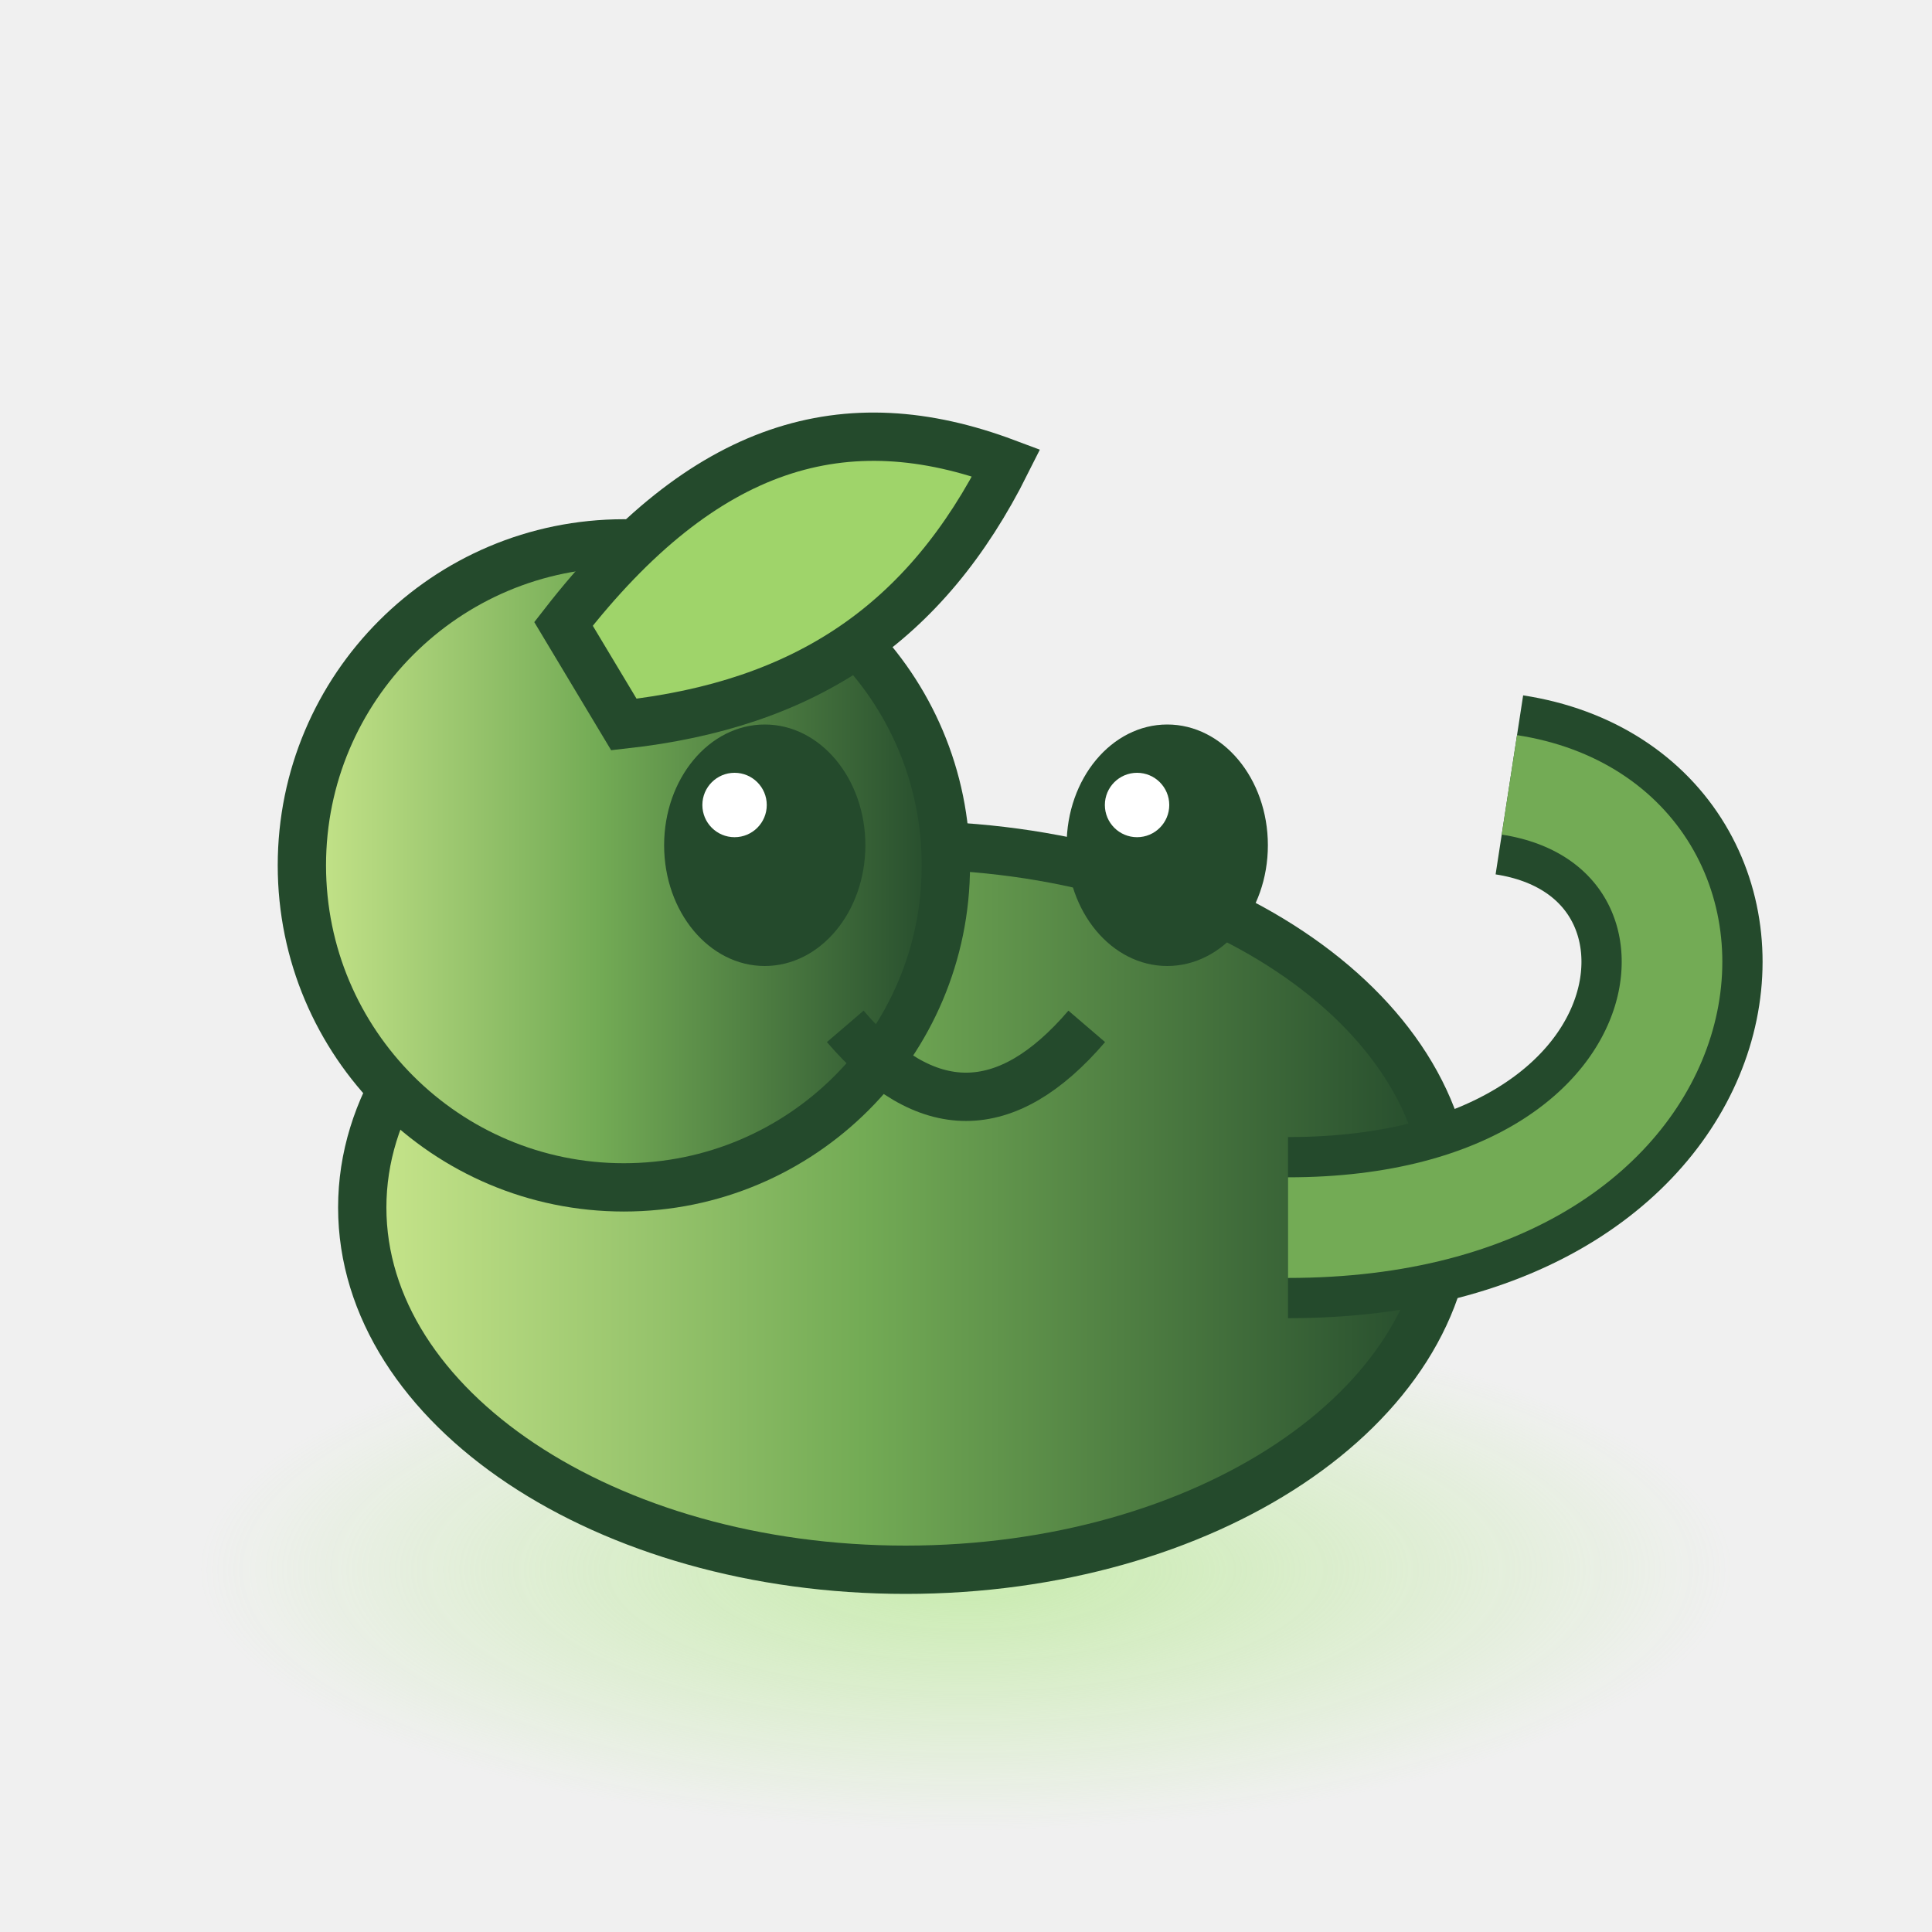
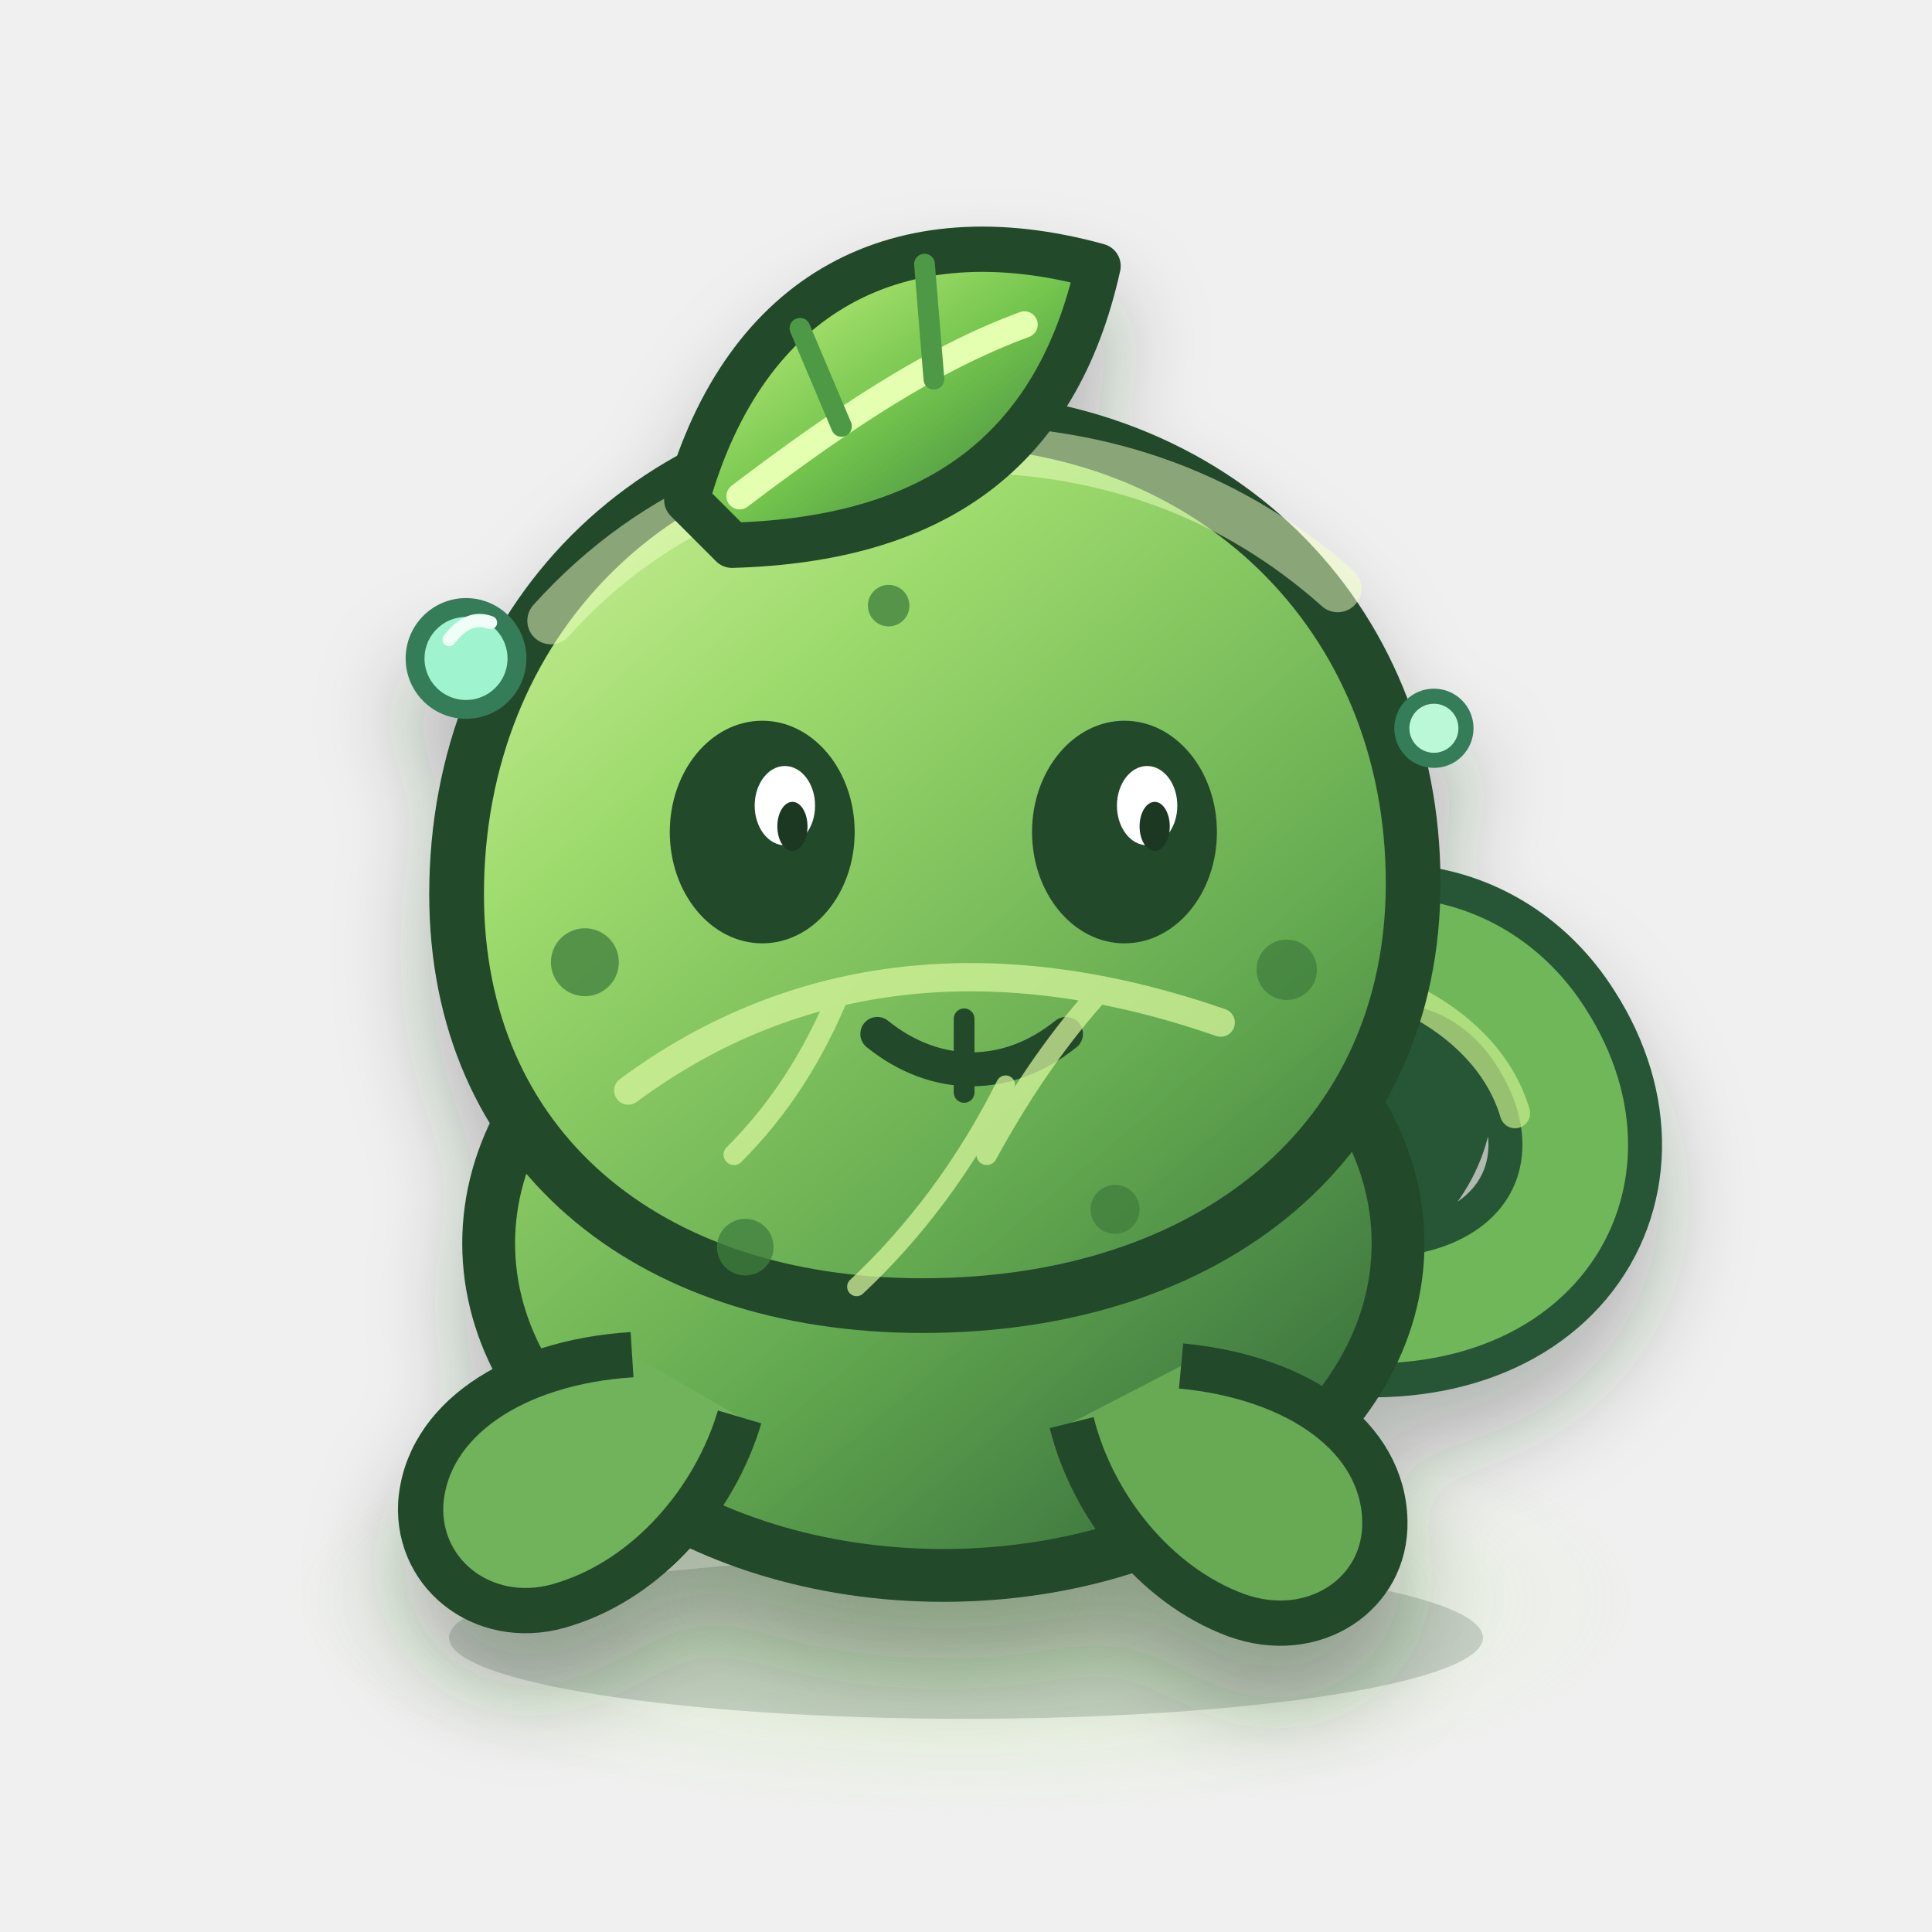
- <svg xmlns="http://www.w3.org/2000/svg" width="1024" height="1024" viewBox="0 0 96 96" role="img" aria-labelledby="title desc" data-looper-id="lokdex:g1:005" data-looper-name="Leafline Lizard">
+ <svg xmlns="http://www.w3.org/2000/svg" width="1024" height="1024" viewBox="0 0 1024 1024" role="img" aria-labelledby="title desc" data-looper-id="lokdex:g1:005" data-looper-name="Leafline Lizard" data-art-version="2">
  <defs>
-     <linearGradient id="body">
-       <stop offset="0" stop-color="#c7e58b" />
-       <stop offset=".46" stop-color="#73ab55" />
-       <stop offset="1" stop-color="#244a2c" />
+     <linearGradient id="skin" x1="250" y1="190" x2="790" y2="830" gradientUnits="userSpaceOnUse">
+       <stop stop-color="#ddf6a7" />
+       <stop offset=".28" stop-color="#9edb6d" />
+       <stop offset=".62" stop-color="#63a950" />
+       <stop offset="1" stop-color="#265735" />
+     </linearGradient>
+     <linearGradient id="leaf" x1="0" y1="0" x2="1" y2="1">
+       <stop stop-color="#d5f987" />
+       <stop offset=".5" stop-color="#75c64f" />
+       <stop offset="1" stop-color="#2e7137" />
    </linearGradient>
    <radialGradient id="aura">
-       <stop offset="0" stop-color="#a9e87a" stop-opacity=".56" />
+       <stop stop-color="#a9e87a" stop-opacity=".34" />
      <stop offset="1" stop-color="#a9e87a" stop-opacity="0" />
    </radialGradient>
+     <filter id="shadow" x="-30%" y="-30%" width="170%" height="190%">
+       <feDropShadow dx="0" dy="31" stdDeviation="24" flood-color="#17311d" flood-opacity=".3" />
+     </filter>
  </defs>
-   <ellipse cx="48" cy="78" rx="38" ry="13" fill="url(#aura)" />
-   <ellipse cx="45" cy="60" rx="27" ry="18" fill="url(#body)" stroke="#244a2c" stroke-width="2.4" />
-   <circle cx="31" cy="43" r="16" fill="url(#body)" stroke="#244a2c" stroke-width="2.4" />
-   <path d="M64 61c22 0 24-20 11-22" fill="none" stroke="#244a2c" stroke-width="9" />
-   <path d="M64 61c22 0 24-20 11-22" fill="none" stroke="#73ab55" stroke-width="5" />
-   <path d="M28 31c7-9 14-11 22-8-4 8-10 12-19 13Z" fill="#9fd46a" stroke="#244a2c" stroke-width="2.4" />
-   <ellipse cx="38" cy="42" rx="5" ry="6" fill="#244a2c" />
-   <ellipse cx="58" cy="42" rx="5" ry="6" fill="#244a2c" />
-   <circle cx="36.5" cy="40" r="1.6" fill="#fff" />
-   <circle cx="56.5" cy="40" r="1.6" fill="#fff" />
-   <path d="M42 51q6 7 12 0" fill="none" stroke="#244a2c" stroke-width="2.4" />
+   <ellipse cx="512" cy="848" rx="362" ry="116" fill="url(#aura)" />
+   <ellipse cx="512" cy="868" rx="274" ry="43" fill="#17351f" opacity=".18" />
+   <g id="character" filter="url(#shadow)">
+     <g id="tail">
+       <path d="M684 690c125 26 183-62 133-140-34-54-102-60-143-21 59-12 91 44 59 84-20 26-56 31-88 20" fill="none" stroke="#265735" stroke-width="92" stroke-linecap="round" />
+       <path d="M684 690c125 26 183-62 133-140-34-54-102-60-143-21" fill="none" stroke="#6fb75a" stroke-width="56" stroke-linecap="round" />
+       <path d="M742 527c31 14 53 36 61 63" fill="none" stroke="#c8ed8a" stroke-width="16" stroke-linecap="round" opacity=".7" />
+     </g>
+     <ellipse cx="500" cy="659" rx="241" ry="176" fill="url(#skin)" stroke="#244a2c" stroke-width="28" />
+     <path d="M335 718c-63 4-109 35-112 79-2 39 36 67 77 53 44-14 79-55 92-99" fill="#70b35a" stroke="#244a2c" stroke-width="24" />
+     <path d="M626 724c63 6 107 38 108 82 1 39-38 65-79 50-43-16-76-58-87-102" fill="#68aa53" stroke="#244a2c" stroke-width="24" />
+     <g id="head">
+       <path d="M242 474c0-144 105-252 254-252 147 0 253 104 253 246 0 137-107 224-260 224-147 0-247-84-247-218Z" fill="url(#skin)" stroke="#244a2c" stroke-width="29" />
+       <path d="M292 329c55-61 128-91 217-91 78 0 145 25 200 74" fill="none" stroke="#efffc3" stroke-width="25" stroke-linecap="round" opacity=".5" />
+     </g>
+     <g id="crest">
+       <path d="M364 265c31-111 113-153 218-124-22 99-87 145-194 148Z" fill="url(#leaf)" stroke="#244a2c" stroke-width="24" stroke-linejoin="round" />
+       <path d="M392 263c54-41 102-73 151-91" fill="none" stroke="#e5ffb0" stroke-width="14" stroke-linecap="round" />
+       <path d="M446 226 424 174m71 27-5-61" stroke="#4d9945" stroke-width="11" stroke-linecap="round" />
+     </g>
+     <g id="face">
+       <ellipse cx="404" cy="441" rx="49" ry="59" fill="#244a2c" />
+       <ellipse cx="596" cy="441" rx="49" ry="59" fill="#244a2c" />
+       <ellipse cx="416" cy="427" rx="16" ry="21" fill="#fff" />
+       <ellipse cx="608" cy="427" rx="16" ry="21" fill="#fff" />
+       <ellipse cx="420" cy="438" rx="8" ry="13" fill="#1b3824" />
+       <ellipse cx="612" cy="438" rx="8" ry="13" fill="#1b3824" />
+       <path d="M465 548c31 25 69 25 100 0" fill="none" stroke="#244a2c" stroke-width="18" stroke-linecap="round" />
+       <path d="M511 540v39" stroke="#244a2c" stroke-width="11" stroke-linecap="round" />
+     </g>
+     <g id="leaf-lines" fill="none" stroke="#d9f79e" stroke-linecap="round" opacity=".72">
+       <path d="M333 578c89-66 196-77 314-36" stroke-width="15" />
+       <path d="M389 612c24-24 42-52 56-86m78 86c17-31 35-58 57-83" stroke-width="11" />
+       <path d="M454 682c31-29 58-65 79-107" stroke-width="10" />
+     </g>
+     <g id="spots" fill="#3f7e3d" opacity=".75">
+       <circle cx="310" cy="510" r="18" />
+       <circle cx="682" cy="514" r="16" />
+       <circle cx="395" cy="661" r="15" />
+       <circle cx="591" cy="641" r="13" />
+       <circle cx="471" cy="321" r="11" />
+     </g>
+     <g id="dew">
+       <circle cx="247" cy="349" r="27" fill="#9ff4cf" stroke="#347b58" stroke-width="10" />
+       <path d="M238 339c7-9 14-12 22-9" fill="none" stroke="#effff7" stroke-width="7" stroke-linecap="round" />
+       <circle cx="760" cy="386" r="17" fill="#baf8d8" stroke="#347b58" stroke-width="8" />
+     </g>
+   </g>
</svg>
